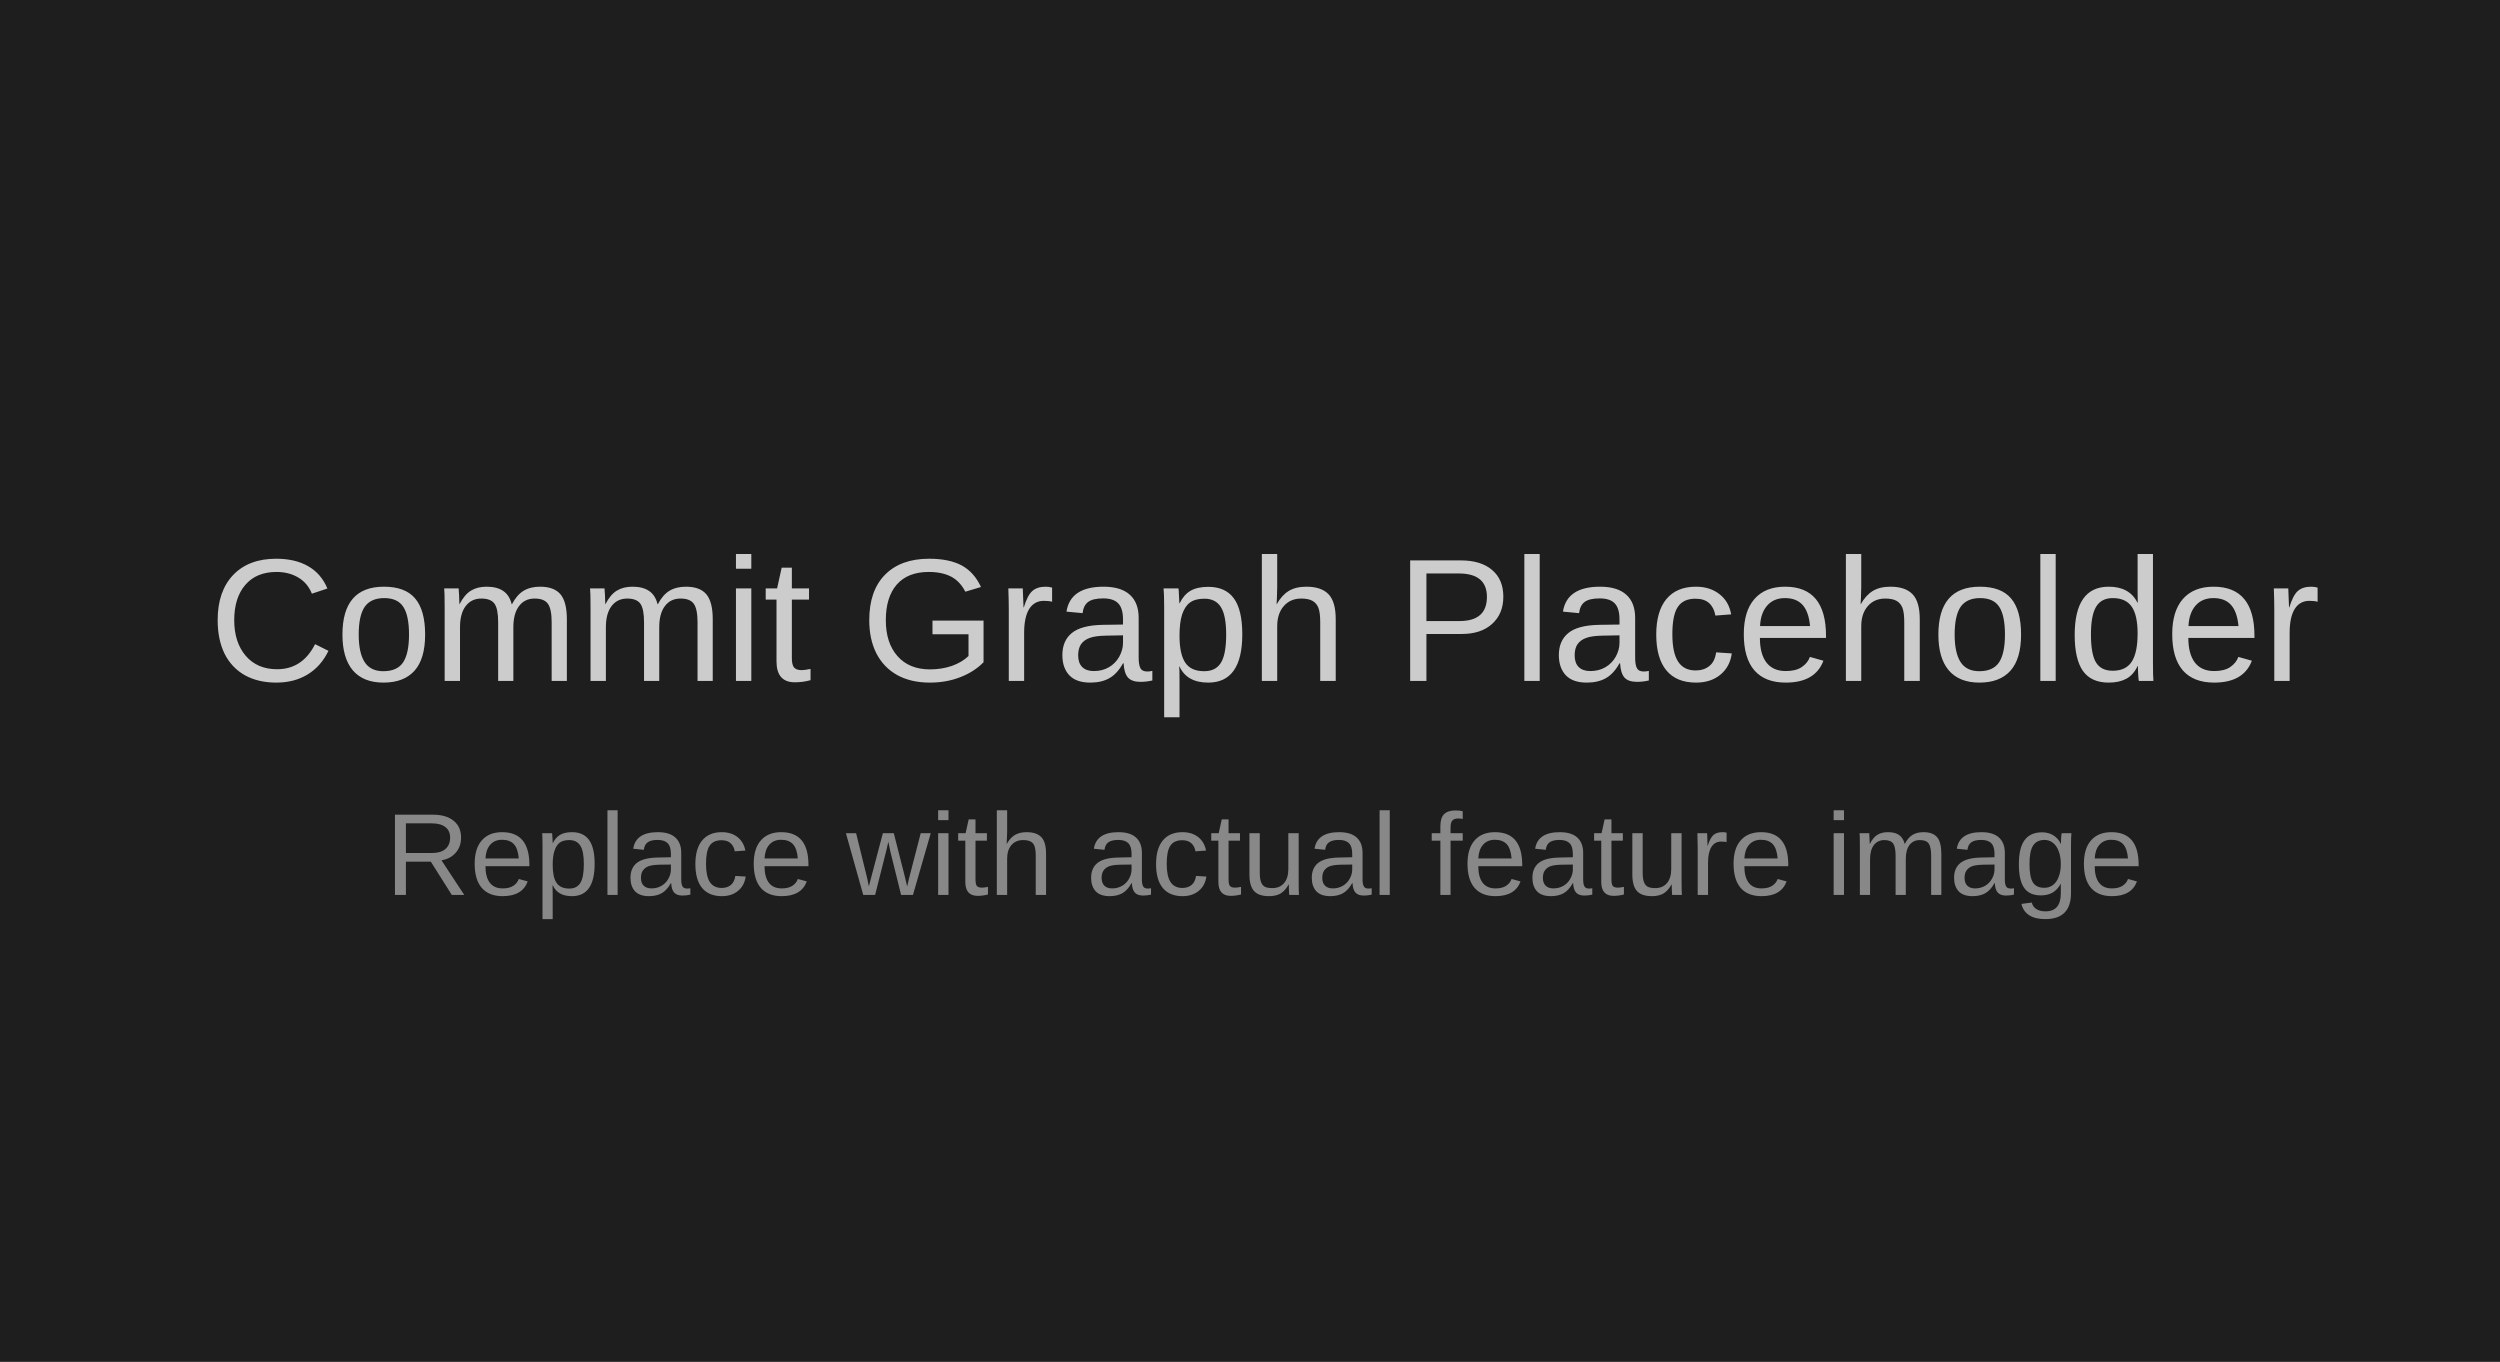
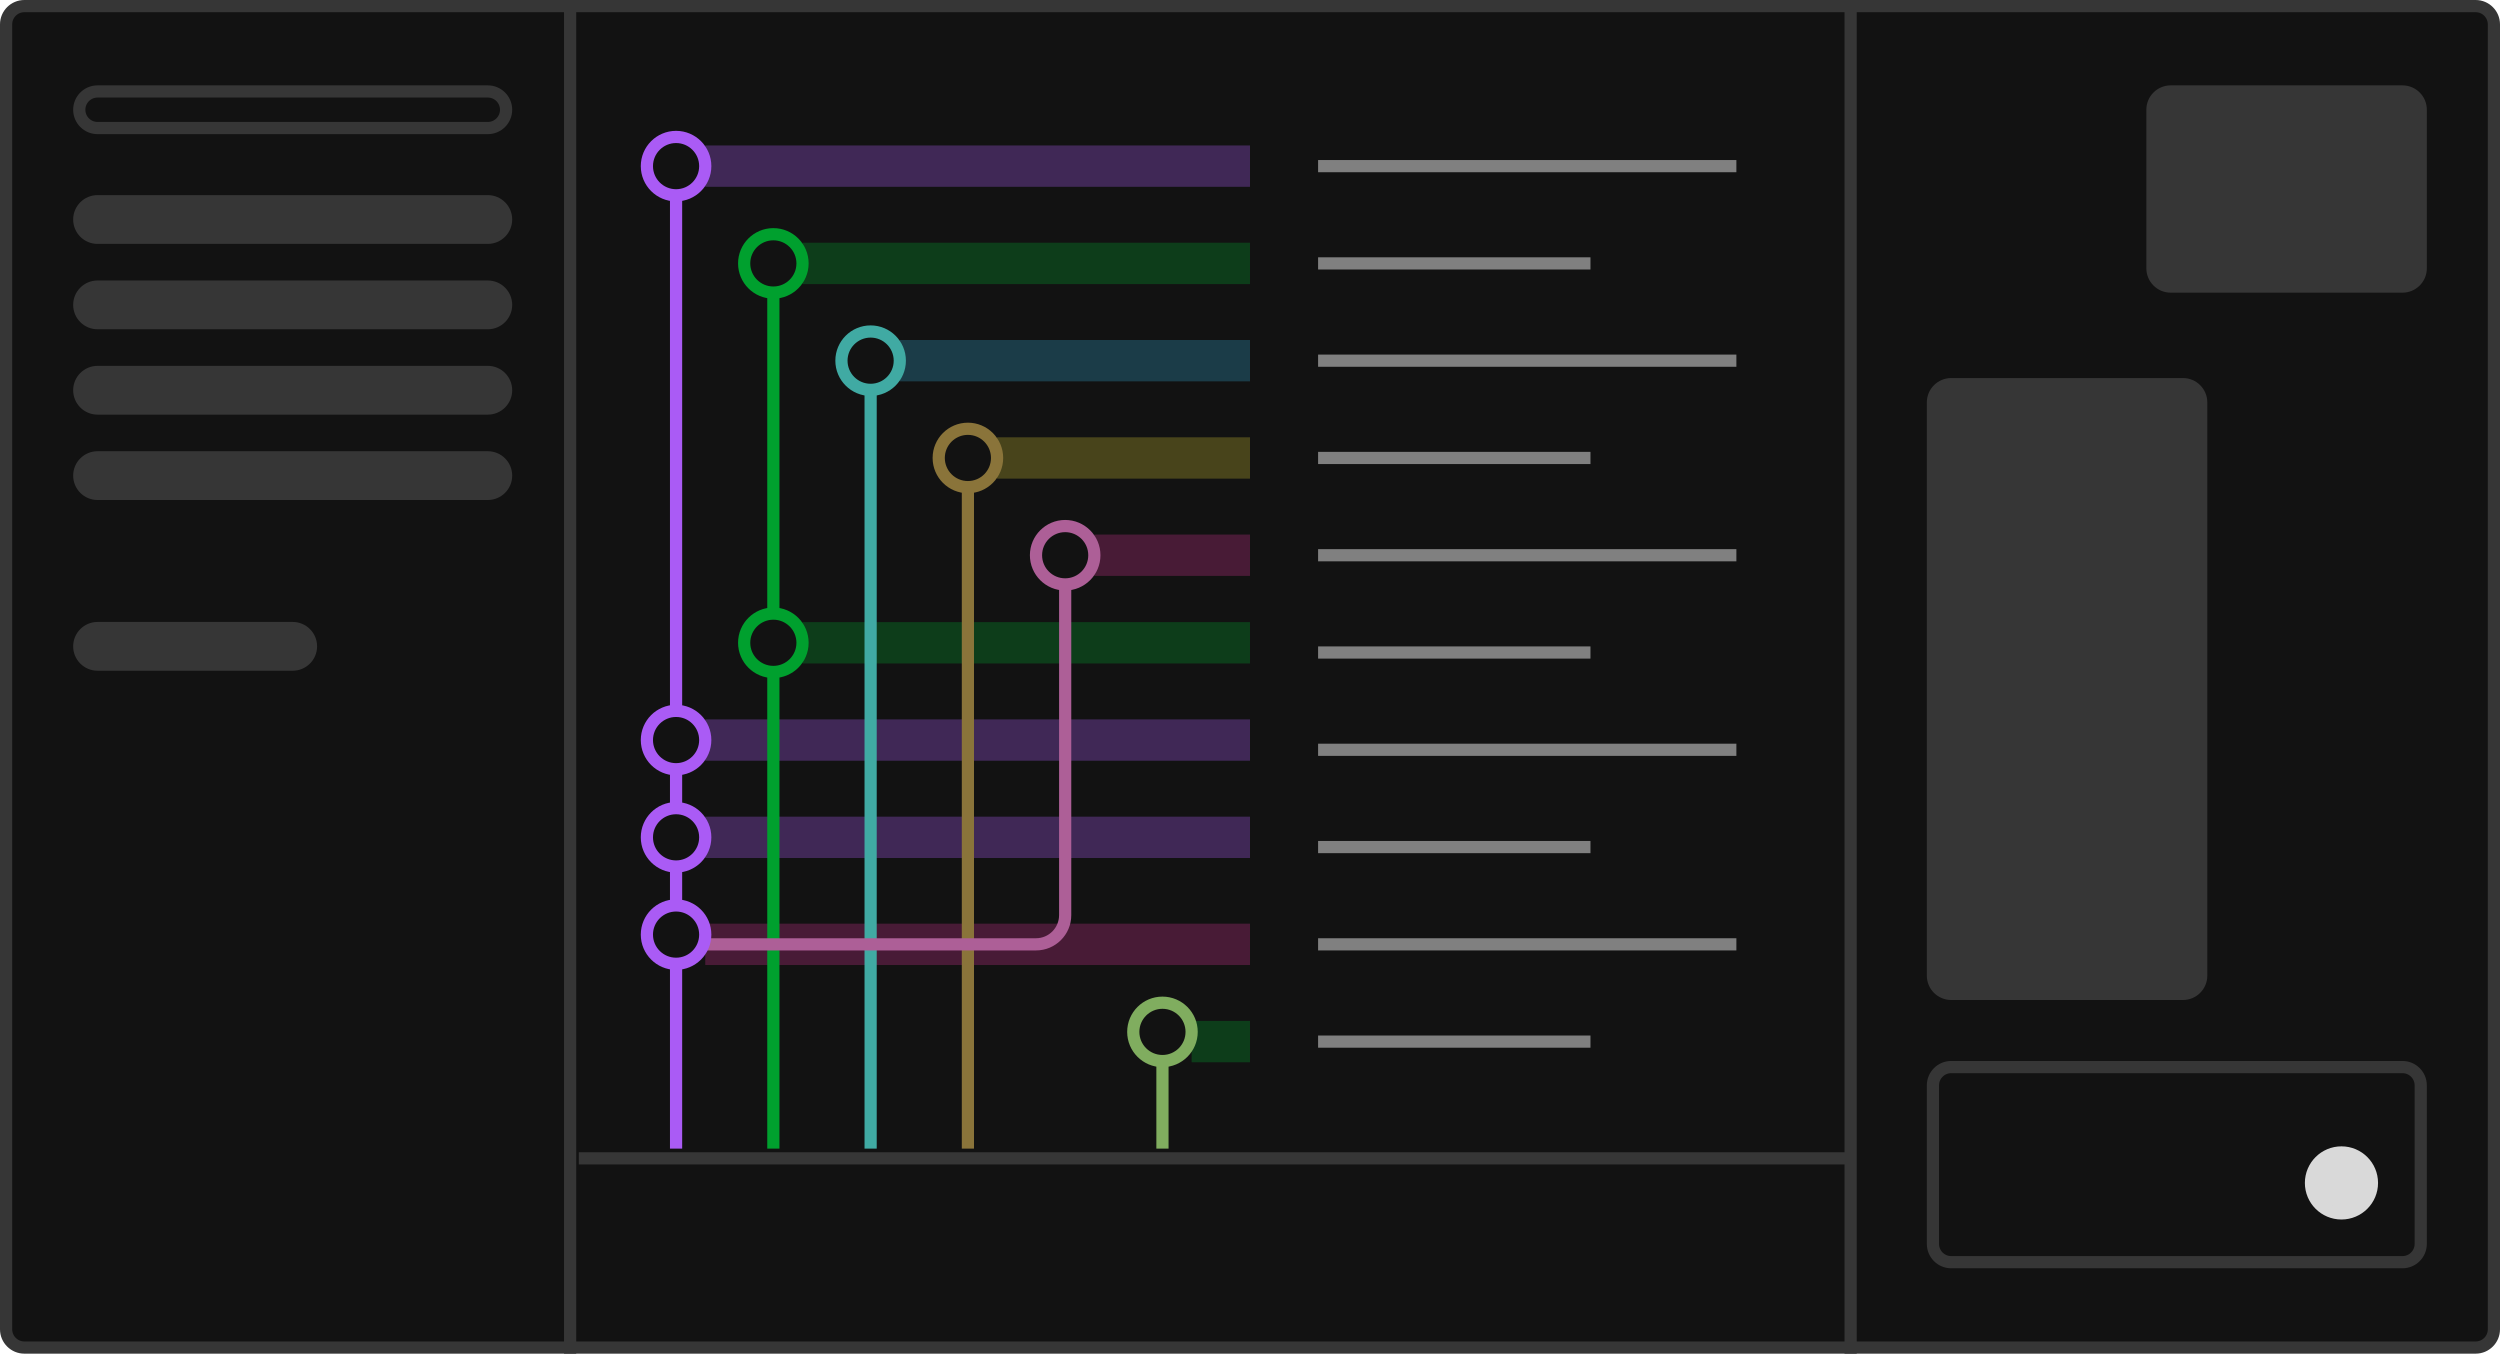
<svg xmlns="http://www.w3.org/2000/svg" width="257" height="140" viewBox="0 0 257 140" fill="none">
-   <rect width="257" height="140" fill="#1e1e1e" />
-   <text x="130" y="70" font-family="Arial, sans-serif" font-size="18" fill="#cccccc" text-anchor="middle">
-     Commit Graph Placeholder
-   </text>
-   <text x="130" y="92" font-family="Arial, sans-serif" font-size="12" fill="#888888" text-anchor="middle">
-     Replace with actual feature image
-   </text>
+   <rect x="0.627" y="0.627" width="255.746" height="137.902" rx="1.88" fill="#121212" stroke="#363636" stroke-width="1.254" />
+   <path d="M128.5 17.078L72.5 17.078" stroke="#AA5BF5" stroke-opacity="0.3" stroke-width="4.25" />
+   <path d="M128.5 76.078H72.5" stroke="#AA5BF5" stroke-opacity="0.3" stroke-width="4.25" />
+   <path d="M128.5 86.078H72.5" stroke="#AA5BF5" stroke-opacity="0.3" stroke-width="4.25" />
+   <path d="M128.5 27.078L82.5 27.078" stroke="#00A02E" stroke-opacity="0.3" stroke-width="4.25" />
+   <path d="M128.5 107.078H122.5" stroke="#00A02E" stroke-opacity="0.3" stroke-width="4.25" />
+   <path d="M128.5 66.078H82.5" stroke="#00A02E" stroke-opacity="0.3" stroke-width="4.25" />
+   <path d="M128.5 37.078H92.5" stroke="#309FC7" stroke-opacity="0.3" stroke-width="4.25" />
+   <path d="M128.5 47.078H102.5" stroke="#C7B830" stroke-opacity="0.3" stroke-width="4.25" />
+   <path d="M128.5 57.078H112.5" stroke="#C7308B" stroke-opacity="0.3" stroke-width="4.25" />
+   <path d="M128.5 97.078H72.5" stroke="#C7308B" stroke-opacity="0.3" stroke-width="4.25" />
+   <rect x="8.149" y="9.402" width="43.878" height="3.761" rx="1.88" stroke="#363636" stroke-width="1.254" />
+   <rect x="8.149" y="20.685" width="43.878" height="3.761" rx="1.88" fill="#363636" stroke="#363636" stroke-width="1.254" />
+   <rect x="8.149" y="29.461" width="43.878" height="3.761" rx="1.88" fill="#363636" stroke="#363636" stroke-width="1.254" />
+   <rect x="8.149" y="38.237" width="43.878" height="3.761" rx="1.88" fill="#363636" stroke="#363636" stroke-width="1.254" />
+   <rect x="8.149" y="47.012" width="43.878" height="3.761" rx="1.88" fill="#363636" stroke="#363636" stroke-width="1.254" />
+   <rect x="221.271" y="9.402" width="27.581" height="20.058" rx="1.88" fill="#363636" stroke="#363636" stroke-width="1.254" />
+   <path d="M200.585 39.49H224.405C225.444 39.49 226.285 40.332 226.285 41.37V100.293C226.285 101.331 225.444 102.173 224.405 102.173H200.585C199.547 102.173 198.705 101.331 198.705 100.293V41.37C198.705 40.332 199.547 39.491 200.585 39.49Z" fill="#363636" stroke="#363636" stroke-width="1.254" />
+   <rect x="8.149" y="64.563" width="23.82" height="3.761" rx="1.88" fill="#363636" stroke="#363636" stroke-width="1.254" />
+   <rect x="198.705" y="109.695" width="50.146" height="20.058" rx="1.88" stroke="#363636" stroke-width="1.254" />
+   <rect x="237.568" y="118.471" width="6.268" height="6.268" rx="3.134" fill="#D9D9D9" stroke="#D9D9D9" stroke-width="1.254" />
+   <path d="M58.609 0L58.609 139.156" stroke="#363636" stroke-width="1.254" />
+   <path d="M190.5 119.078L59.5 119.078" stroke="#363636" stroke-width="1.254" />
+   <path d="M190.243 0L190.243 139.156" stroke="#363636" stroke-width="1.254" />
+   <path d="M69.5 118.078L69.5 99.078" stroke="#AA5BF5" stroke-width="1.254" />
+   <path d="M69.5 73.078L69.5 20.078" stroke="#AA5BF5" stroke-width="1.254" />
+   <path d="M69.5 83.078L69.5 79.078" stroke="#AA5BF5" stroke-width="1.254" />
+   <path d="M69.5 93.078L69.5 89.078" stroke="#AA5BF5" stroke-width="1.254" />
+   <path d="M79.5 118.078L79.5 69.078" stroke="#00A02E" stroke-width="1.254" />
+   <path d="M79.5 62.617L79.5 29.617" stroke="#00A02E" stroke-width="1.254" />
+   <path d="M89.5 118.078L89.5 40.078" stroke="#40AAA3" stroke-width="1.254" />
+   <path d="M99.5 118.078L99.5 50.078" stroke="#8A743A" stroke-width="1.254" />
+   <path d="M109.5 60.078L109.5 94.078C109.5 95.735 108.157 97.078 106.5 97.078L72.5 97.078" stroke="#AD5F97" stroke-width="1.254" />
+   <circle cx="109.5" cy="57.078" r="3" stroke="#AD5F97" stroke-width="1.254" />
+   <circle cx="99.5" cy="47.078" r="3" stroke="#8A743A" stroke-width="1.254" />
+   <path d="M119.5 118.078L119.5 109.078" stroke="#80AD5F" stroke-width="1.254" />
+   <circle cx="119.5" cy="106.078" r="3" stroke="#80AD5F" stroke-width="1.254" />
+   <circle cx="89.5" cy="37.078" r="3" stroke="#40AAA3" stroke-width="1.254" />
+   <circle cx="79.5" cy="27.078" r="3" stroke="#00A02E" stroke-width="1.254" />
+   <circle cx="79.5" cy="66.078" r="3" stroke="#00A02E" stroke-width="1.254" />
+   <circle cx="69.5" cy="17.078" r="3" stroke="#AA5BF5" stroke-width="1.254" />
+   <circle cx="69.5" cy="96.078" r="3" stroke="#AA5BF5" stroke-width="1.254" />
+   <circle cx="69.5" cy="86.078" r="3" stroke="#AA5BF5" stroke-width="1.254" />
+   <circle cx="69.5" cy="76.078" r="3" stroke="#AA5BF5" stroke-width="1.254" />
+   <path d="M178.5 17.078L135.5 17.078" stroke="#808080" stroke-width="1.254" />
+   <path d="M163.5 27.078L135.5 27.078" stroke="#808080" stroke-width="1.254" />
+   <path d="M178.5 37.078H135.5" stroke="#808080" stroke-width="1.254" />
+   <path d="M163.5 47.078H135.5" stroke="#808080" stroke-width="1.254" />
+   <path d="M178.5 57.078H135.5" stroke="#808080" stroke-width="1.254" />
+   <path d="M163.5 67.078H135.5" stroke="#808080" stroke-width="1.254" />
+   <path d="M178.5 77.078H135.5" stroke="#808080" stroke-width="1.254" />
+   <path d="M163.5 87.078H135.5" stroke="#808080" stroke-width="1.254" />
+   <path d="M178.5 97.078H135.5" stroke="#808080" stroke-width="1.254" />
+   <path d="M163.5 107.078H135.5" stroke="#808080" stroke-width="1.254" />
</svg>
